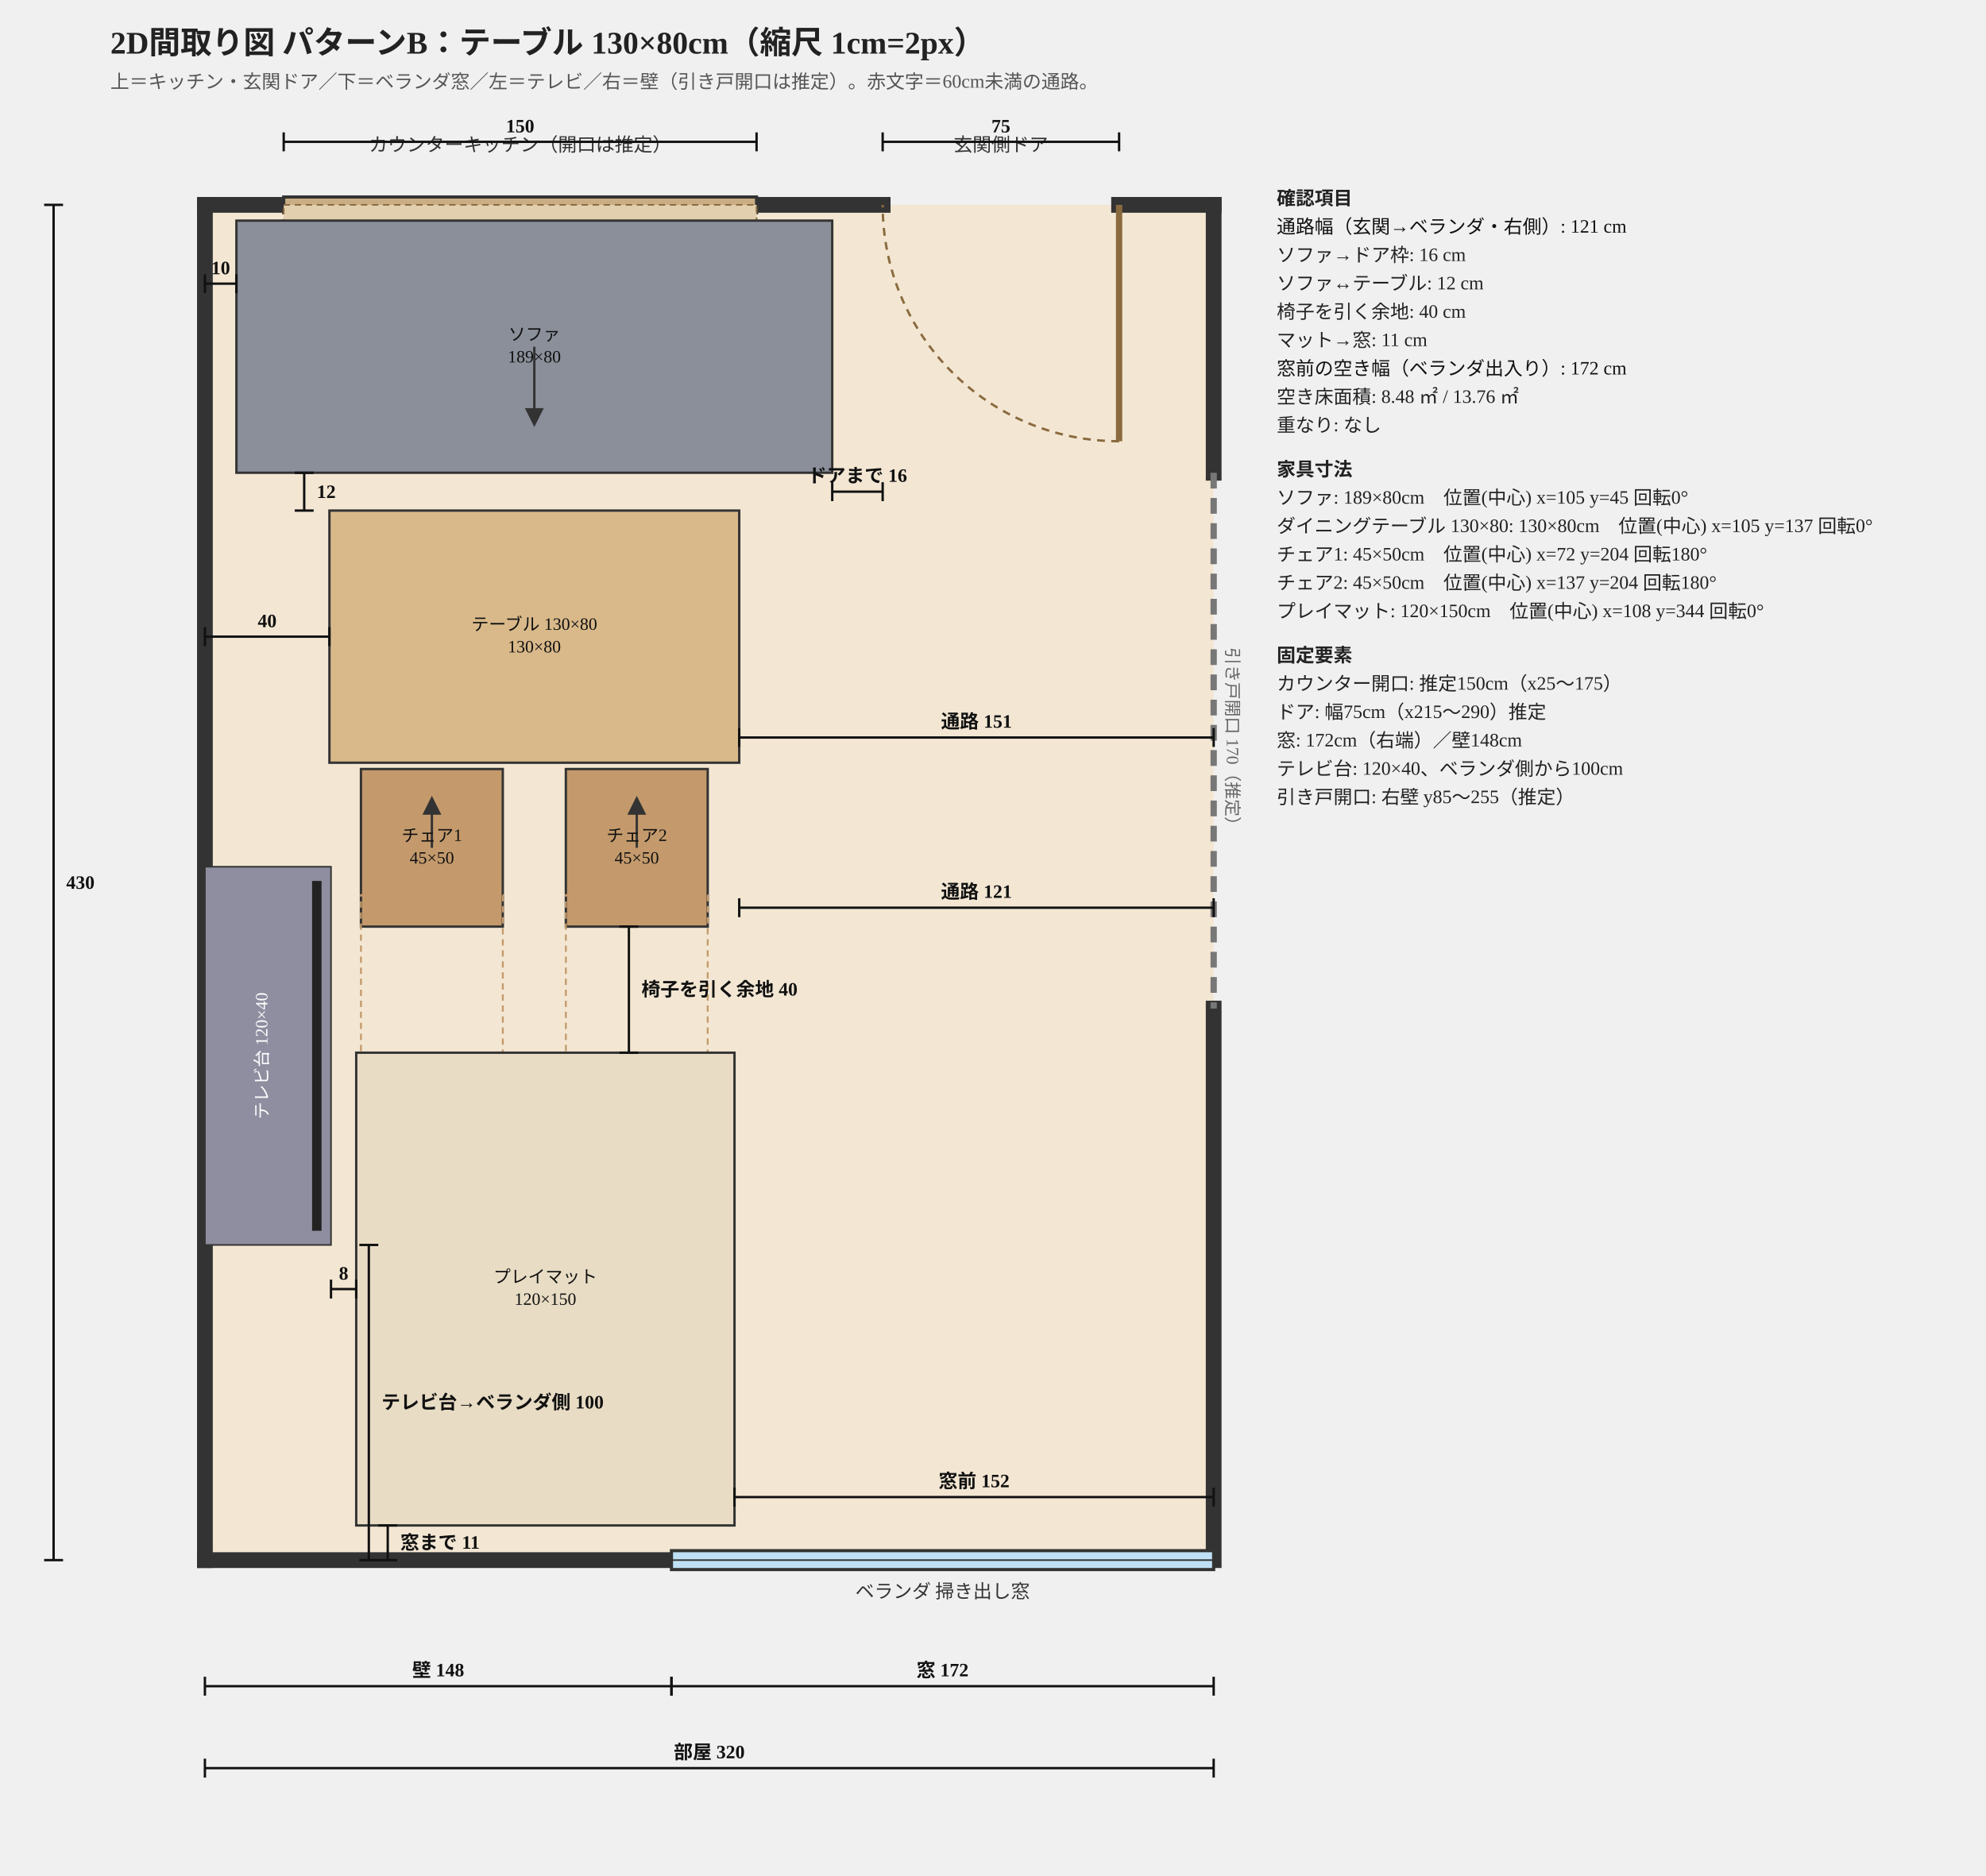
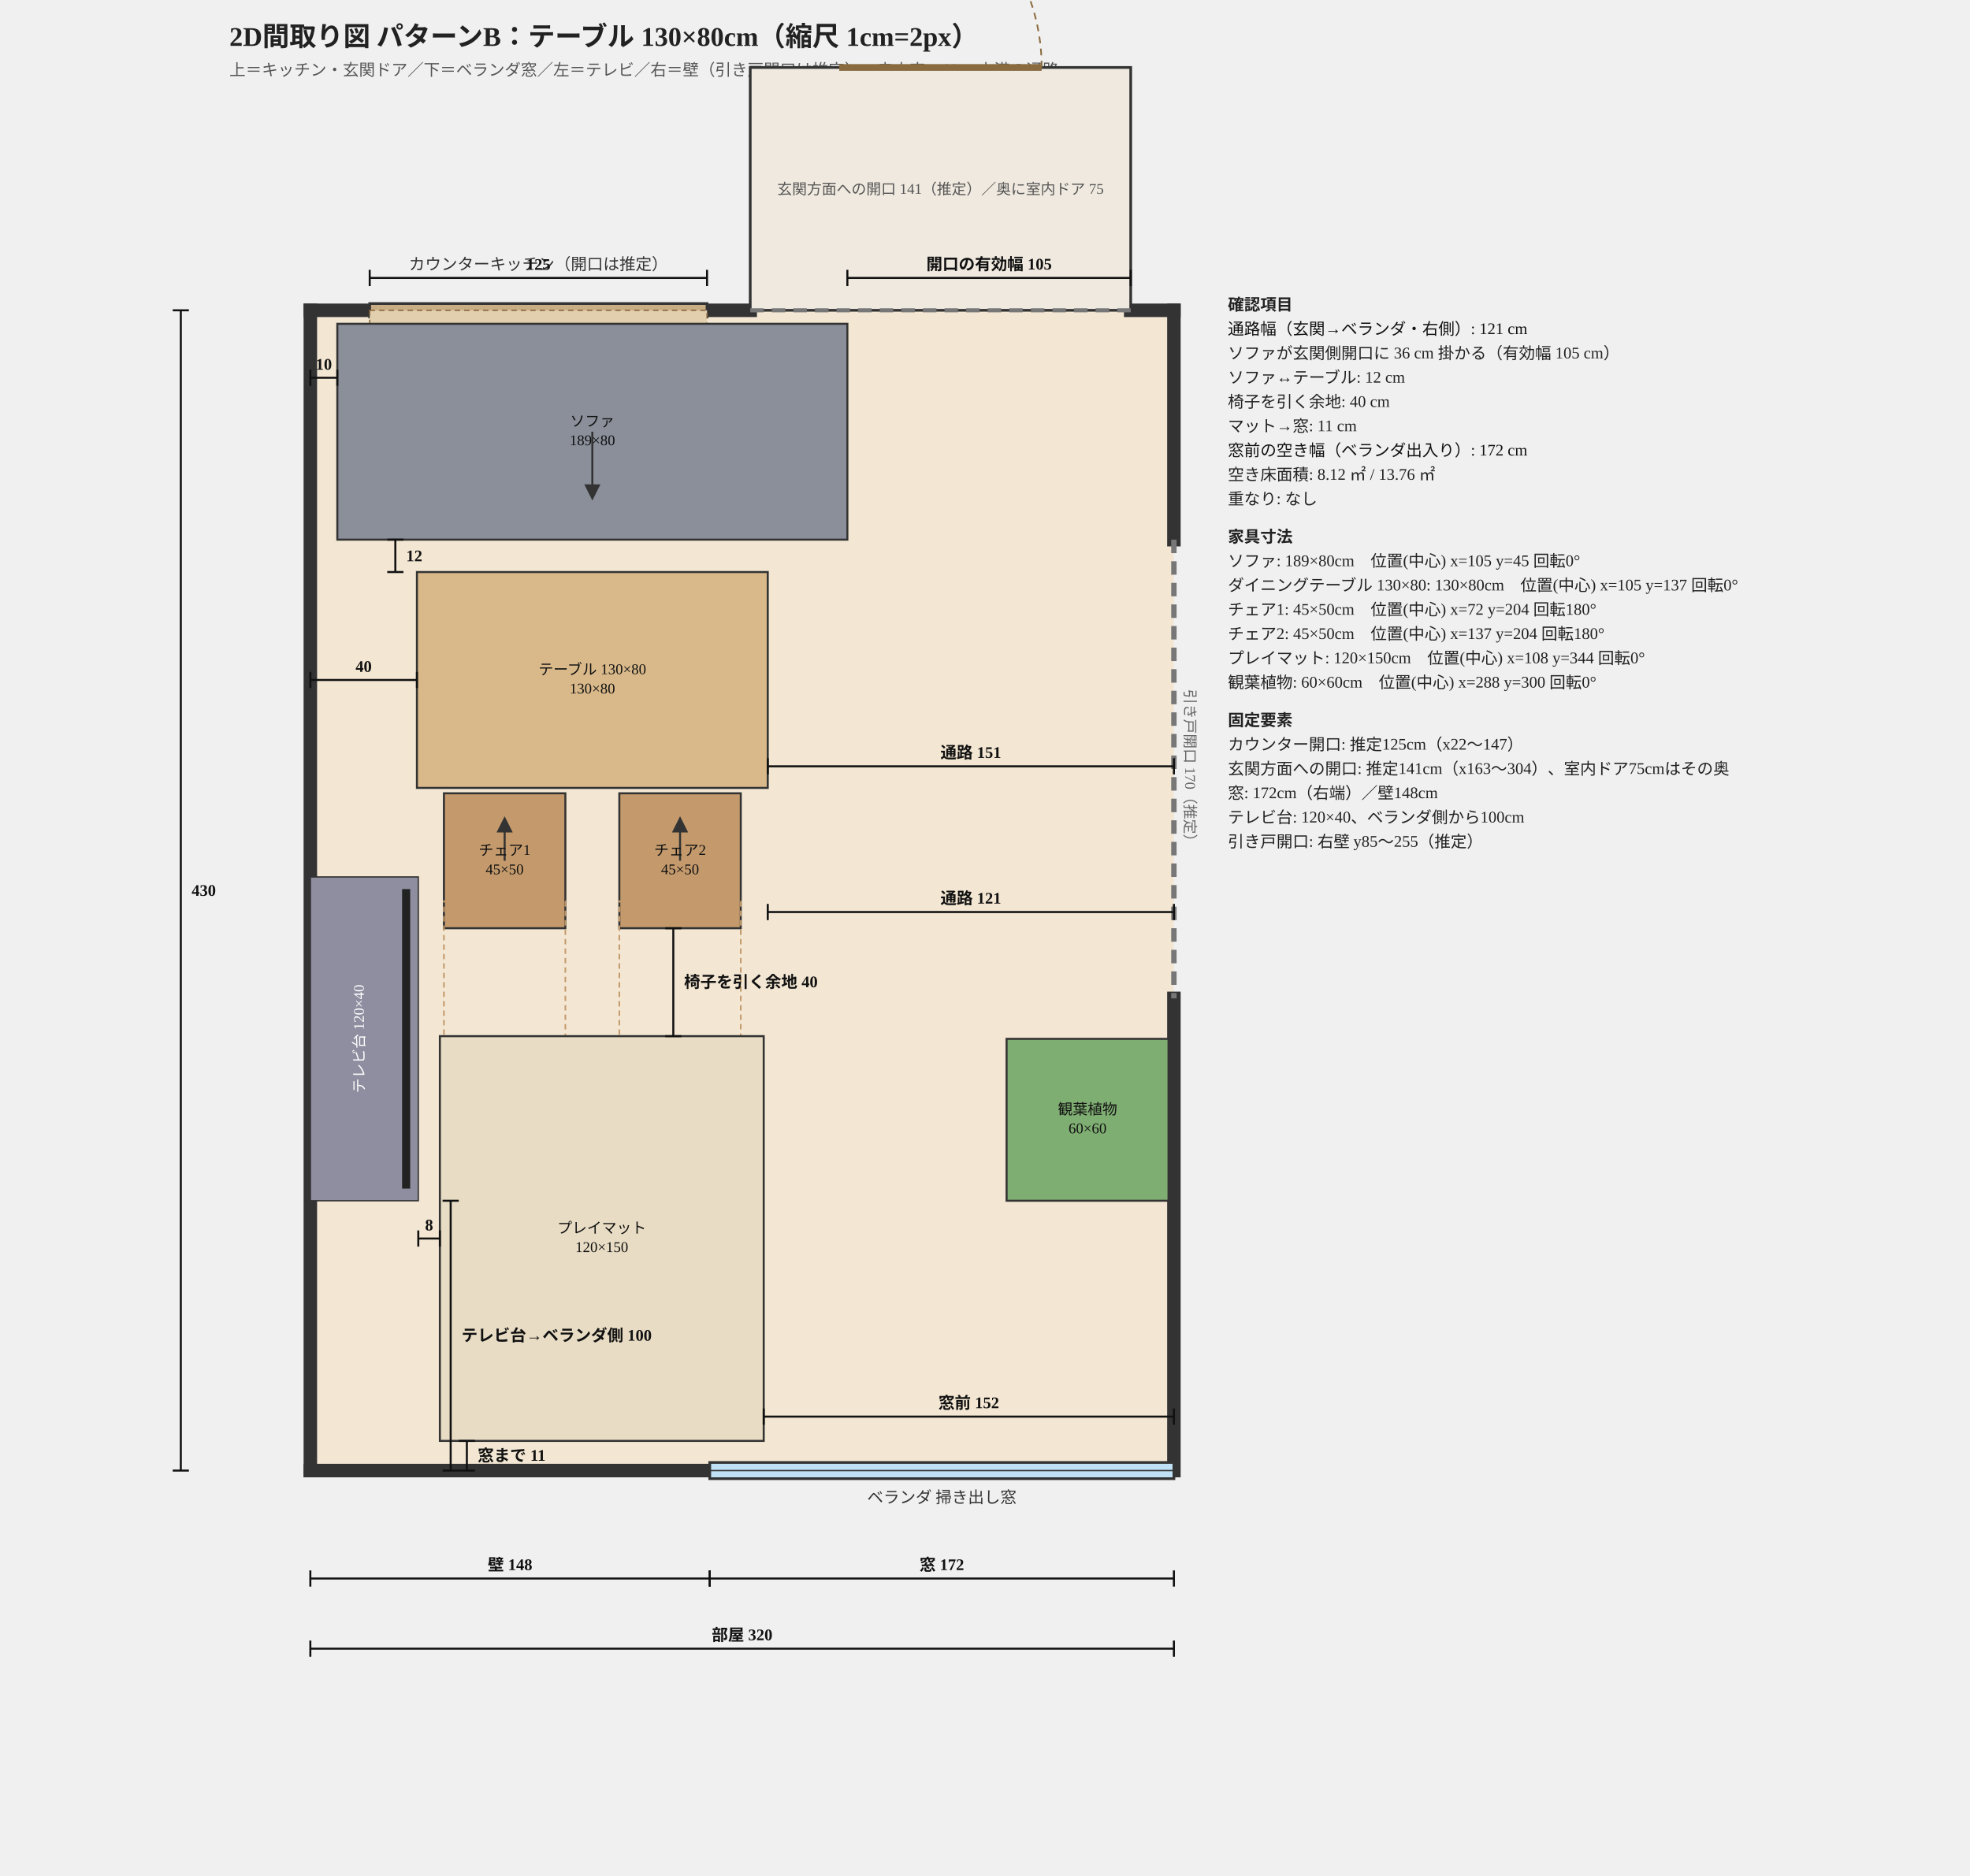
- <svg xmlns="http://www.w3.org/2000/svg" width="1260" height="1190" viewBox="0 0 1260 1190" style="background:#fafaf7">
-   <text x="70" y="34" font-size="20" font-weight="700" fill="#222">2D間取り図 パターンB：テーブル 130×80cm（縮尺 1cm=2px）</text>
-   <text x="70" y="56" font-size="12" fill="#555">上＝キッチン・玄関ドア／下＝ベランダ窓／左＝テレビ／右＝壁（引き戸開口は推定）。赤文字＝60cm未満の通路。</text>
-   <rect x="130" y="130" width="640" height="860" fill="#f3e7d3" />
-   <line x1="130" y1="130" x2="180" y2="130" stroke="#333" stroke-width="10" stroke-linecap="square" />
-   <line x1="480" y1="130" x2="560" y2="130" stroke="#333" stroke-width="10" stroke-linecap="square" />
-   <line x1="710" y1="130" x2="770" y2="130" stroke="#333" stroke-width="10" stroke-linecap="square" />
-   <line x1="130" y1="130" x2="130" y2="990" stroke="#333" stroke-width="10" stroke-linecap="square" />
-   <line x1="130" y1="990" x2="426" y2="990" stroke="#333" stroke-width="10" stroke-linecap="square" />
-   <line x1="770" y1="130" x2="770" y2="300" stroke="#333" stroke-width="10" stroke-linecap="square" />
-   <line x1="770" y1="640" x2="770" y2="990" stroke="#333" stroke-width="10" stroke-linecap="square" />
-   <line x1="770" y1="300" x2="770" y2="640" stroke="#777" stroke-width="4" stroke-dasharray="10 6" />
-   <text x="778" y="470" font-size="11" fill="#666" transform="rotate(90 778 470)" text-anchor="middle">引き戸開口 170（推定）</text>
-   <rect x="180" y="125" width="300" height="10" fill="#c9ad84" stroke="#333" stroke-width="2" />
-   <rect x="180" y="130" width="300" height="60" fill="#e2cfae" stroke="#8a6a3f" stroke-width="1" stroke-dasharray="4 3" />
-   <text x="330" y="96" font-size="12" text-anchor="middle" fill="#333">カウンターキッチン（開口は推定）</text>
-   <line x1="710" y1="130" x2="710" y2="280" stroke="#8a6a3f" stroke-width="4" />
-   <path d="M 710 280 A 150 150 0 0 1 560 130" fill="none" stroke="#8a6a3f" stroke-width="1.5" stroke-dasharray="5 4" />
-   <text x="635" y="96" font-size="12" text-anchor="middle" fill="#333">玄関側ドア</text>
-   <rect x="426" y="984" width="344" height="12" fill="#bfe0f5" stroke="#333" stroke-width="2" />
-   <line x1="426" y1="990" x2="770" y2="990" stroke="#333" stroke-width="1" />
-   <text x="598" y="1014" font-size="12" text-anchor="middle" fill="#333">ベランダ 掃き出し窓</text>
-   <rect x="130" y="550" width="80" height="240" fill="#8e8ea0" stroke="#333" />
-   <text x="170" y="670" font-size="11" text-anchor="middle" fill="#fff" transform="rotate(-90 170 670)">テレビ台 120×40</text>
-   <rect x="198" y="559" width="6" height="222" fill="#222" />
-   <polygon points="150,140 528,140 528,300 150,300" fill="#8a8f9a" stroke="#333" stroke-width="1.5" />
-   <line x1="339" y1="220" x2="339" y2="268" stroke="#333" stroke-width="1.5" marker-end="url(#ar)" />
-   <text x="339" y="216" font-size="11" text-anchor="middle" fill="#111">ソファ</text>
-   <text x="339" y="230" font-size="11" text-anchor="middle" fill="#111">189×80</text>
-   <polygon points="209,324 469,324 469,484 209,484" fill="#d9b98a" stroke="#333" stroke-width="1.5" />
-   <text x="339" y="400" font-size="11" text-anchor="middle" fill="#111">テーブル 130×80</text>
-   <text x="339" y="414" font-size="11" text-anchor="middle" fill="#111">130×80</text>
-   <polygon points="319,588 229,588 229,488 319,488" fill="#c49a6c" stroke="#333" stroke-width="1.5" />
-   <line x1="274" y1="538" x2="274" y2="508" stroke="#333" stroke-width="1.5" marker-end="url(#ar)" />
-   <text x="274" y="534" font-size="11" text-anchor="middle" fill="#111">チェア1</text>
-   <text x="274" y="548" font-size="11" text-anchor="middle" fill="#111">45×50</text>
-   <polygon points="319,668 229,668 229,568 319,568" fill="none" stroke="#c49a6c" stroke-width="1.2" stroke-dasharray="4 3" />
-   <polygon points="449,588 359,588 359,488 449,488" fill="#c49a6c" stroke="#333" stroke-width="1.5" />
-   <line x1="404" y1="538" x2="404" y2="508" stroke="#333" stroke-width="1.5" marker-end="url(#ar)" />
-   <text x="404" y="534" font-size="11" text-anchor="middle" fill="#111">チェア2</text>
-   <text x="404" y="548" font-size="11" text-anchor="middle" fill="#111">45×50</text>
-   <polygon points="449,668 359,668 359,568 449,568" fill="none" stroke="#c49a6c" stroke-width="1.2" stroke-dasharray="4 3" />
-   <polygon points="226,668 466,668 466,968 226,968" fill="#e8dcc4" stroke="#333" stroke-width="1.5" />
-   <text x="346" y="814" font-size="11" text-anchor="middle" fill="#111">プレイマット</text>
-   <text x="346" y="828" font-size="11" text-anchor="middle" fill="#111">120×150</text>
+ <svg xmlns="http://www.w3.org/2000/svg" width="1460" height="1390" viewBox="0 0 1460 1390" style="background:#fafaf7">
+   <text x="170" y="34" font-size="20" font-weight="700" fill="#222">2D間取り図 パターンB：テーブル 130×80cm（縮尺 1cm=2px）</text>
+   <text x="170" y="56" font-size="12" fill="#555">上＝キッチン・玄関ドア／下＝ベランダ窓／左＝テレビ／右＝壁（引き戸開口は推定）。赤文字＝60cm未満の通路。</text>
+   <rect x="230" y="230" width="640" height="860" fill="#f3e7d3" />
+   <line x1="230" y1="230" x2="274" y2="230" stroke="#333" stroke-width="10" stroke-linecap="square" />
+   <line x1="524" y1="230" x2="556" y2="230" stroke="#333" stroke-width="10" stroke-linecap="square" />
+   <line x1="838" y1="230" x2="870" y2="230" stroke="#333" stroke-width="10" stroke-linecap="square" />
+   <line x1="230" y1="230" x2="230" y2="1090" stroke="#333" stroke-width="10" stroke-linecap="square" />
+   <line x1="230" y1="1090" x2="526" y2="1090" stroke="#333" stroke-width="10" stroke-linecap="square" />
+   <line x1="870" y1="230" x2="870" y2="400" stroke="#333" stroke-width="10" stroke-linecap="square" />
+   <line x1="870" y1="740" x2="870" y2="1090" stroke="#333" stroke-width="10" stroke-linecap="square" />
+   <line x1="870" y1="400" x2="870" y2="740" stroke="#777" stroke-width="4" stroke-dasharray="10 6" />
+   <text x="878" y="570" font-size="11" fill="#666" transform="rotate(90 878 570)" text-anchor="middle">引き戸開口 170（推定）</text>
+   <rect x="274" y="225" width="250" height="10" fill="#c9ad84" stroke="#333" stroke-width="2" />
+   <rect x="274" y="230" width="250" height="60" fill="#e2cfae" stroke="#8a6a3f" stroke-width="1" stroke-dasharray="4 3" />
+   <text x="399" y="200" font-size="12" text-anchor="middle" fill="#333">カウンターキッチン（開口は推定）</text>
+   <rect x="556" y="50" width="282" height="180" fill="#efe9df" stroke="#333" stroke-width="2" />
+   <line x1="556" y1="230" x2="838" y2="230" stroke="#777" stroke-width="3" stroke-dasharray="10 6" />
+   <line x1="622" y1="50" x2="772" y2="50" stroke="#8a6a3f" stroke-width="5" />
+   <path d="M 772 50 A 150 150 0 0 0 622 -100" fill="none" stroke="#8a6a3f" stroke-width="1.2" stroke-dasharray="5 4" />
+   <text x="697" y="144" font-size="11" text-anchor="middle" fill="#555">玄関方面への開口 141（推定）／奥に室内ドア 75</text>
+   <rect x="526" y="1084" width="344" height="12" fill="#bfe0f5" stroke="#333" stroke-width="2" />
+   <line x1="526" y1="1090" x2="870" y2="1090" stroke="#333" stroke-width="1" />
+   <text x="698" y="1114" font-size="12" text-anchor="middle" fill="#333">ベランダ 掃き出し窓</text>
+   <rect x="230" y="650" width="80" height="240" fill="#8e8ea0" stroke="#333" />
+   <text x="270" y="770" font-size="11" text-anchor="middle" fill="#fff" transform="rotate(-90 270 770)">テレビ台 120×40</text>
+   <rect x="298" y="659" width="6" height="222" fill="#222" />
+   <polygon points="250,240 628,240 628,400 250,400" fill="#8a8f9a" stroke="#333" stroke-width="1.5" />
+   <line x1="439" y1="320" x2="439" y2="368" stroke="#333" stroke-width="1.5" marker-end="url(#ar)" />
+   <text x="439" y="316" font-size="11" text-anchor="middle" fill="#111">ソファ</text>
+   <text x="439" y="330" font-size="11" text-anchor="middle" fill="#111">189×80</text>
+   <polygon points="309,424 569,424 569,584 309,584" fill="#d9b98a" stroke="#333" stroke-width="1.5" />
+   <text x="439" y="500" font-size="11" text-anchor="middle" fill="#111">テーブル 130×80</text>
+   <text x="439" y="514" font-size="11" text-anchor="middle" fill="#111">130×80</text>
+   <polygon points="419,688 329,688 329,588 419,588" fill="#c49a6c" stroke="#333" stroke-width="1.5" />
+   <line x1="374" y1="638" x2="374" y2="608" stroke="#333" stroke-width="1.5" marker-end="url(#ar)" />
+   <text x="374" y="634" font-size="11" text-anchor="middle" fill="#111">チェア1</text>
+   <text x="374" y="648" font-size="11" text-anchor="middle" fill="#111">45×50</text>
+   <polygon points="419,768 329,768 329,668 419,668" fill="none" stroke="#c49a6c" stroke-width="1.2" stroke-dasharray="4 3" />
+   <polygon points="549,688 459,688 459,588 549,588" fill="#c49a6c" stroke="#333" stroke-width="1.5" />
+   <line x1="504" y1="638" x2="504" y2="608" stroke="#333" stroke-width="1.5" marker-end="url(#ar)" />
+   <text x="504" y="634" font-size="11" text-anchor="middle" fill="#111">チェア2</text>
+   <text x="504" y="648" font-size="11" text-anchor="middle" fill="#111">45×50</text>
+   <polygon points="549,768 459,768 459,668 549,668" fill="none" stroke="#c49a6c" stroke-width="1.2" stroke-dasharray="4 3" />
+   <polygon points="326,768 566,768 566,1068 326,1068" fill="#e8dcc4" stroke="#333" stroke-width="1.5" />
+   <text x="446" y="914" font-size="11" text-anchor="middle" fill="#111">プレイマット</text>
+   <text x="446" y="928" font-size="11" text-anchor="middle" fill="#111">120×150</text>
+   <polygon points="746,770 866,770 866,890 746,890" fill="#7fae72" stroke="#333" stroke-width="1.5" />
+   <text x="806" y="826" font-size="11" text-anchor="middle" fill="#111">観葉植物</text>
+   <text x="806" y="840" font-size="11" text-anchor="middle" fill="#111">60×60</text>
  <defs>
    <marker id="ar" markerWidth="8" markerHeight="8" refX="6" refY="4" orient="auto">
      <path d="M0,0 L8,4 L0,8 z" fill="#333" />
    </marker>
  </defs>
-   <line x1="130" y1="1122" x2="770" y2="1122" stroke="#111" stroke-width="1.5" />
-   <line x1="130" y1="1116" x2="130" y2="1128" stroke="#111" stroke-width="1.5" />
-   <line x1="770" y1="1116" x2="770" y2="1128" stroke="#111" stroke-width="1.5" />
-   <text x="450" y="1116" font-size="12" font-weight="700" text-anchor="middle" fill="#111">部屋 320</text>
-   <line x1="34" y1="130" x2="34" y2="990" stroke="#111" stroke-width="1.5" />
-   <line x1="28" y1="130" x2="40" y2="130" stroke="#111" stroke-width="1.5" />
-   <line x1="28" y1="990" x2="40" y2="990" stroke="#111" stroke-width="1.5" />
-   <text x="42" y="564" font-size="12" font-weight="700" fill="#111">430</text>
-   <line x1="130" y1="1070" x2="426" y2="1070" stroke="#111" stroke-width="1.5" />
-   <line x1="130" y1="1064" x2="130" y2="1076" stroke="#111" stroke-width="1.5" />
-   <line x1="426" y1="1064" x2="426" y2="1076" stroke="#111" stroke-width="1.5" />
-   <text x="278" y="1064" font-size="12" font-weight="700" text-anchor="middle" fill="#111">壁 148</text>
-   <line x1="426" y1="1070" x2="770" y2="1070" stroke="#111" stroke-width="1.5" />
-   <line x1="426" y1="1064" x2="426" y2="1076" stroke="#111" stroke-width="1.5" />
-   <line x1="770" y1="1064" x2="770" y2="1076" stroke="#111" stroke-width="1.5" />
-   <text x="598" y="1064" font-size="12" font-weight="700" text-anchor="middle" fill="#111">窓 172</text>
-   <line x1="560" y1="90" x2="710" y2="90" stroke="#111" stroke-width="1.5" />
-   <line x1="560" y1="84" x2="560" y2="96" stroke="#111" stroke-width="1.5" />
-   <line x1="710" y1="84" x2="710" y2="96" stroke="#111" stroke-width="1.5" />
-   <text x="635" y="84" font-size="12" font-weight="700" text-anchor="middle" fill="#111">75</text>
-   <line x1="180" y1="90" x2="480" y2="90" stroke="#111" stroke-width="1.5" />
-   <line x1="180" y1="84" x2="180" y2="96" stroke="#111" stroke-width="1.5" />
-   <line x1="480" y1="84" x2="480" y2="96" stroke="#111" stroke-width="1.5" />
-   <text x="330" y="84" font-size="12" font-weight="700" text-anchor="middle" fill="#111">150</text>
-   <line x1="528" y1="312" x2="560" y2="312" stroke="#111" stroke-width="1.5" />
-   <line x1="528" y1="306" x2="528" y2="318" stroke="#111" stroke-width="1.5" />
-   <line x1="560" y1="306" x2="560" y2="318" stroke="#111" stroke-width="1.5" />
-   <text x="544" y="306" font-size="12" font-weight="700" text-anchor="middle" fill="#111">ドアまで 16</text>
-   <line x1="130" y1="180" x2="150" y2="180" stroke="#111" stroke-width="1.5" />
-   <line x1="130" y1="174" x2="130" y2="186" stroke="#111" stroke-width="1.5" />
-   <line x1="150" y1="174" x2="150" y2="186" stroke="#111" stroke-width="1.5" />
-   <text x="140" y="174" font-size="12" font-weight="700" text-anchor="middle" fill="#111">10</text>
-   <line x1="193" y1="300" x2="193" y2="324" stroke="#111" stroke-width="1.5" />
-   <line x1="187" y1="300" x2="199" y2="300" stroke="#111" stroke-width="1.5" />
-   <line x1="187" y1="324" x2="199" y2="324" stroke="#111" stroke-width="1.5" />
-   <text x="201" y="316" font-size="12" font-weight="700" fill="#111">12</text>
-   <line x1="469" y1="468" x2="770" y2="468" stroke="#111" stroke-width="1.5" />
-   <line x1="469" y1="462" x2="469" y2="474" stroke="#111" stroke-width="1.5" />
-   <line x1="770" y1="462" x2="770" y2="474" stroke="#111" stroke-width="1.5" />
-   <text x="619.5" y="462" font-size="12" font-weight="700" text-anchor="middle" fill="#111">通路 151</text>
-   <line x1="469" y1="576" x2="770" y2="576" stroke="#111" stroke-width="1.5" />
-   <line x1="469" y1="570" x2="469" y2="582" stroke="#111" stroke-width="1.5" />
-   <line x1="770" y1="570" x2="770" y2="582" stroke="#111" stroke-width="1.5" />
-   <text x="619.5" y="570" font-size="12" font-weight="700" text-anchor="middle" fill="#111">通路 121</text>
-   <line x1="130" y1="404" x2="209" y2="404" stroke="#111" stroke-width="1.5" />
-   <line x1="130" y1="398" x2="130" y2="410" stroke="#111" stroke-width="1.5" />
-   <line x1="209" y1="398" x2="209" y2="410" stroke="#111" stroke-width="1.5" />
-   <text x="169.5" y="398" font-size="12" font-weight="700" text-anchor="middle" fill="#111">40</text>
-   <line x1="399" y1="588" x2="399" y2="668" stroke="#111" stroke-width="1.5" />
-   <line x1="393" y1="588" x2="405" y2="588" stroke="#111" stroke-width="1.5" />
-   <line x1="393" y1="668" x2="405" y2="668" stroke="#111" stroke-width="1.5" />
-   <text x="407" y="632" font-size="12" font-weight="700" fill="#111">椅子を引く余地 40</text>
-   <line x1="246" y1="968" x2="246" y2="990" stroke="#111" stroke-width="1.5" />
-   <line x1="240" y1="968" x2="252" y2="968" stroke="#111" stroke-width="1.5" />
-   <line x1="240" y1="990" x2="252" y2="990" stroke="#111" stroke-width="1.5" />
-   <text x="254" y="983" font-size="12" font-weight="700" fill="#111">窓まで 11</text>
-   <line x1="210" y1="818" x2="226" y2="818" stroke="#111" stroke-width="1.5" />
-   <line x1="210" y1="812" x2="210" y2="824" stroke="#111" stroke-width="1.5" />
-   <line x1="226" y1="812" x2="226" y2="824" stroke="#111" stroke-width="1.5" />
-   <text x="218" y="812" font-size="12" font-weight="700" text-anchor="middle" fill="#111">8</text>
-   <line x1="234" y1="790" x2="234" y2="990" stroke="#111" stroke-width="1.5" />
-   <line x1="228" y1="790" x2="240" y2="790" stroke="#111" stroke-width="1.5" />
-   <line x1="228" y1="990" x2="240" y2="990" stroke="#111" stroke-width="1.5" />
-   <text x="242" y="894" font-size="12" font-weight="700" fill="#111">テレビ台→ベランダ側 100</text>
-   <line x1="466" y1="950" x2="770" y2="950" stroke="#111" stroke-width="1.5" />
-   <line x1="466" y1="944" x2="466" y2="956" stroke="#111" stroke-width="1.5" />
-   <line x1="770" y1="944" x2="770" y2="956" stroke="#111" stroke-width="1.5" />
-   <text x="618" y="944" font-size="12" font-weight="700" text-anchor="middle" fill="#111">窓前 152</text>
-   <text x="810" y="130" font-size="12" fill="#222" font-weight="700">確認項目</text>
-   <text x="810" y="148" font-size="12" fill="#111" font-weight="400">通路幅（玄関→ベランダ・右側）: 121 cm</text>
-   <text x="810" y="166" font-size="12" fill="#222" font-weight="400">ソファ→ドア枠: 16 cm</text>
-   <text x="810" y="184" font-size="12" fill="#222" font-weight="400">ソファ↔テーブル: 12 cm</text>
-   <text x="810" y="202" font-size="12" fill="#222" font-weight="400">椅子を引く余地: 40 cm</text>
-   <text x="810" y="220" font-size="12" fill="#222" font-weight="400">マット→窓: 11 cm</text>
-   <text x="810" y="238" font-size="12" fill="#111" font-weight="400">窓前の空き幅（ベランダ出入り）: 172 cm</text>
-   <text x="810" y="256" font-size="12" fill="#222" font-weight="400">空き床面積: 8.48 ㎡ / 13.76 ㎡</text>
-   <text x="810" y="274" font-size="12" fill="#222" font-weight="400">重なり: なし</text>
-   <text x="810" y="302" font-size="12" fill="#222" font-weight="700">家具寸法</text>
-   <text x="810" y="320" font-size="12" fill="#222" font-weight="400">ソファ: 189×80cm　位置(中心) x=105 y=45 回転0°</text>
-   <text x="810" y="338" font-size="12" fill="#222" font-weight="400">ダイニングテーブル 130×80: 130×80cm　位置(中心) x=105 y=137 回転0°</text>
-   <text x="810" y="356" font-size="12" fill="#222" font-weight="400">チェア1: 45×50cm　位置(中心) x=72 y=204 回転180°</text>
-   <text x="810" y="374" font-size="12" fill="#222" font-weight="400">チェア2: 45×50cm　位置(中心) x=137 y=204 回転180°</text>
-   <text x="810" y="392" font-size="12" fill="#222" font-weight="400">プレイマット: 120×150cm　位置(中心) x=108 y=344 回転0°</text>
-   <text x="810" y="420" font-size="12" fill="#222" font-weight="700">固定要素</text>
-   <text x="810" y="438" font-size="12" fill="#222" font-weight="400">カウンター開口: 推定150cm（x25〜175）</text>
-   <text x="810" y="456" font-size="12" fill="#222" font-weight="400">ドア: 幅75cm（x215〜290）推定</text>
-   <text x="810" y="474" font-size="12" fill="#222" font-weight="400">窓: 172cm（右端）／壁148cm</text>
-   <text x="810" y="492" font-size="12" fill="#222" font-weight="400">テレビ台: 120×40、ベランダ側から100cm</text>
-   <text x="810" y="510" font-size="12" fill="#222" font-weight="400">引き戸開口: 右壁 y85〜255（推定）</text>
+   <line x1="230" y1="1222" x2="870" y2="1222" stroke="#111" stroke-width="1.5" />
+   <line x1="230" y1="1216" x2="230" y2="1228" stroke="#111" stroke-width="1.5" />
+   <line x1="870" y1="1216" x2="870" y2="1228" stroke="#111" stroke-width="1.5" />
+   <text x="550" y="1216" font-size="12" font-weight="700" text-anchor="middle" fill="#111">部屋 320</text>
+   <line x1="134" y1="230" x2="134" y2="1090" stroke="#111" stroke-width="1.5" />
+   <line x1="128" y1="230" x2="140" y2="230" stroke="#111" stroke-width="1.5" />
+   <line x1="128" y1="1090" x2="140" y2="1090" stroke="#111" stroke-width="1.5" />
+   <text x="142" y="664" font-size="12" font-weight="700" fill="#111">430</text>
+   <line x1="230" y1="1170" x2="526" y2="1170" stroke="#111" stroke-width="1.5" />
+   <line x1="230" y1="1164" x2="230" y2="1176" stroke="#111" stroke-width="1.5" />
+   <line x1="526" y1="1164" x2="526" y2="1176" stroke="#111" stroke-width="1.5" />
+   <text x="378" y="1164" font-size="12" font-weight="700" text-anchor="middle" fill="#111">壁 148</text>
+   <line x1="526" y1="1170" x2="870" y2="1170" stroke="#111" stroke-width="1.5" />
+   <line x1="526" y1="1164" x2="526" y2="1176" stroke="#111" stroke-width="1.5" />
+   <line x1="870" y1="1164" x2="870" y2="1176" stroke="#111" stroke-width="1.5" />
+   <text x="698" y="1164" font-size="12" font-weight="700" text-anchor="middle" fill="#111">窓 172</text>
+   <line x1="274" y1="206" x2="524" y2="206" stroke="#111" stroke-width="1.5" />
+   <line x1="274" y1="200" x2="274" y2="212" stroke="#111" stroke-width="1.5" />
+   <line x1="524" y1="200" x2="524" y2="212" stroke="#111" stroke-width="1.5" />
+   <text x="399" y="200" font-size="12" font-weight="700" text-anchor="middle" fill="#111">125</text>
+   <line x1="628" y1="206" x2="838" y2="206" stroke="#111" stroke-width="1.5" />
+   <line x1="628" y1="200" x2="628" y2="212" stroke="#111" stroke-width="1.5" />
+   <line x1="838" y1="200" x2="838" y2="212" stroke="#111" stroke-width="1.5" />
+   <text x="733" y="200" font-size="12" font-weight="700" text-anchor="middle" fill="#111">開口の有効幅 105</text>
+   <line x1="230" y1="280" x2="250" y2="280" stroke="#111" stroke-width="1.5" />
+   <line x1="230" y1="274" x2="230" y2="286" stroke="#111" stroke-width="1.5" />
+   <line x1="250" y1="274" x2="250" y2="286" stroke="#111" stroke-width="1.5" />
+   <text x="240" y="274" font-size="12" font-weight="700" text-anchor="middle" fill="#111">10</text>
+   <line x1="293" y1="400" x2="293" y2="424" stroke="#111" stroke-width="1.5" />
+   <line x1="287" y1="400" x2="299" y2="400" stroke="#111" stroke-width="1.5" />
+   <line x1="287" y1="424" x2="299" y2="424" stroke="#111" stroke-width="1.5" />
+   <text x="301" y="416" font-size="12" font-weight="700" fill="#111">12</text>
+   <line x1="569" y1="568" x2="870" y2="568" stroke="#111" stroke-width="1.5" />
+   <line x1="569" y1="562" x2="569" y2="574" stroke="#111" stroke-width="1.5" />
+   <line x1="870" y1="562" x2="870" y2="574" stroke="#111" stroke-width="1.5" />
+   <text x="719.5" y="562" font-size="12" font-weight="700" text-anchor="middle" fill="#111">通路 151</text>
+   <line x1="569" y1="676" x2="870" y2="676" stroke="#111" stroke-width="1.5" />
+   <line x1="569" y1="670" x2="569" y2="682" stroke="#111" stroke-width="1.5" />
+   <line x1="870" y1="670" x2="870" y2="682" stroke="#111" stroke-width="1.5" />
+   <text x="719.5" y="670" font-size="12" font-weight="700" text-anchor="middle" fill="#111">通路 121</text>
+   <line x1="230" y1="504" x2="309" y2="504" stroke="#111" stroke-width="1.5" />
+   <line x1="230" y1="498" x2="230" y2="510" stroke="#111" stroke-width="1.5" />
+   <line x1="309" y1="498" x2="309" y2="510" stroke="#111" stroke-width="1.5" />
+   <text x="269.5" y="498" font-size="12" font-weight="700" text-anchor="middle" fill="#111">40</text>
+   <line x1="499" y1="688" x2="499" y2="768" stroke="#111" stroke-width="1.5" />
+   <line x1="493" y1="688" x2="505" y2="688" stroke="#111" stroke-width="1.5" />
+   <line x1="493" y1="768" x2="505" y2="768" stroke="#111" stroke-width="1.5" />
+   <text x="507" y="732" font-size="12" font-weight="700" fill="#111">椅子を引く余地 40</text>
+   <line x1="346" y1="1068" x2="346" y2="1090" stroke="#111" stroke-width="1.5" />
+   <line x1="340" y1="1068" x2="352" y2="1068" stroke="#111" stroke-width="1.5" />
+   <line x1="340" y1="1090" x2="352" y2="1090" stroke="#111" stroke-width="1.5" />
+   <text x="354" y="1083" font-size="12" font-weight="700" fill="#111">窓まで 11</text>
+   <line x1="310" y1="918" x2="326" y2="918" stroke="#111" stroke-width="1.5" />
+   <line x1="310" y1="912" x2="310" y2="924" stroke="#111" stroke-width="1.5" />
+   <line x1="326" y1="912" x2="326" y2="924" stroke="#111" stroke-width="1.5" />
+   <text x="318" y="912" font-size="12" font-weight="700" text-anchor="middle" fill="#111">8</text>
+   <line x1="334" y1="890" x2="334" y2="1090" stroke="#111" stroke-width="1.5" />
+   <line x1="328" y1="890" x2="340" y2="890" stroke="#111" stroke-width="1.5" />
+   <line x1="328" y1="1090" x2="340" y2="1090" stroke="#111" stroke-width="1.5" />
+   <text x="342" y="994" font-size="12" font-weight="700" fill="#111">テレビ台→ベランダ側 100</text>
+   <line x1="566" y1="1050" x2="870" y2="1050" stroke="#111" stroke-width="1.5" />
+   <line x1="566" y1="1044" x2="566" y2="1056" stroke="#111" stroke-width="1.5" />
+   <line x1="870" y1="1044" x2="870" y2="1056" stroke="#111" stroke-width="1.5" />
+   <text x="718" y="1044" font-size="12" font-weight="700" text-anchor="middle" fill="#111">窓前 152</text>
+   <text x="910" y="230" font-size="12" fill="#222" font-weight="700">確認項目</text>
+   <text x="910" y="248" font-size="12" fill="#111" font-weight="400">通路幅（玄関→ベランダ・右側）: 121 cm</text>
+   <text x="910" y="266" font-size="12" fill="#222" font-weight="400">ソファが玄関側開口に 36 cm 掛かる（有効幅 105 cm）</text>
+   <text x="910" y="284" font-size="12" fill="#222" font-weight="400">ソファ↔テーブル: 12 cm</text>
+   <text x="910" y="302" font-size="12" fill="#222" font-weight="400">椅子を引く余地: 40 cm</text>
+   <text x="910" y="320" font-size="12" fill="#222" font-weight="400">マット→窓: 11 cm</text>
+   <text x="910" y="338" font-size="12" fill="#111" font-weight="400">窓前の空き幅（ベランダ出入り）: 172 cm</text>
+   <text x="910" y="356" font-size="12" fill="#222" font-weight="400">空き床面積: 8.12 ㎡ / 13.76 ㎡</text>
+   <text x="910" y="374" font-size="12" fill="#222" font-weight="400">重なり: なし</text>
+   <text x="910" y="402" font-size="12" fill="#222" font-weight="700">家具寸法</text>
+   <text x="910" y="420" font-size="12" fill="#222" font-weight="400">ソファ: 189×80cm　位置(中心) x=105 y=45 回転0°</text>
+   <text x="910" y="438" font-size="12" fill="#222" font-weight="400">ダイニングテーブル 130×80: 130×80cm　位置(中心) x=105 y=137 回転0°</text>
+   <text x="910" y="456" font-size="12" fill="#222" font-weight="400">チェア1: 45×50cm　位置(中心) x=72 y=204 回転180°</text>
+   <text x="910" y="474" font-size="12" fill="#222" font-weight="400">チェア2: 45×50cm　位置(中心) x=137 y=204 回転180°</text>
+   <text x="910" y="492" font-size="12" fill="#222" font-weight="400">プレイマット: 120×150cm　位置(中心) x=108 y=344 回転0°</text>
+   <text x="910" y="510" font-size="12" fill="#222" font-weight="400">観葉植物: 60×60cm　位置(中心) x=288 y=300 回転0°</text>
+   <text x="910" y="538" font-size="12" fill="#222" font-weight="700">固定要素</text>
+   <text x="910" y="556" font-size="12" fill="#222" font-weight="400">カウンター開口: 推定125cm（x22〜147）</text>
+   <text x="910" y="574" font-size="12" fill="#222" font-weight="400">玄関方面への開口: 推定141cm（x163〜304）、室内ドア75cmはその奥</text>
+   <text x="910" y="592" font-size="12" fill="#222" font-weight="400">窓: 172cm（右端）／壁148cm</text>
+   <text x="910" y="610" font-size="12" fill="#222" font-weight="400">テレビ台: 120×40、ベランダ側から100cm</text>
+   <text x="910" y="628" font-size="12" fill="#222" font-weight="400">引き戸開口: 右壁 y85〜255（推定）</text>
</svg>
